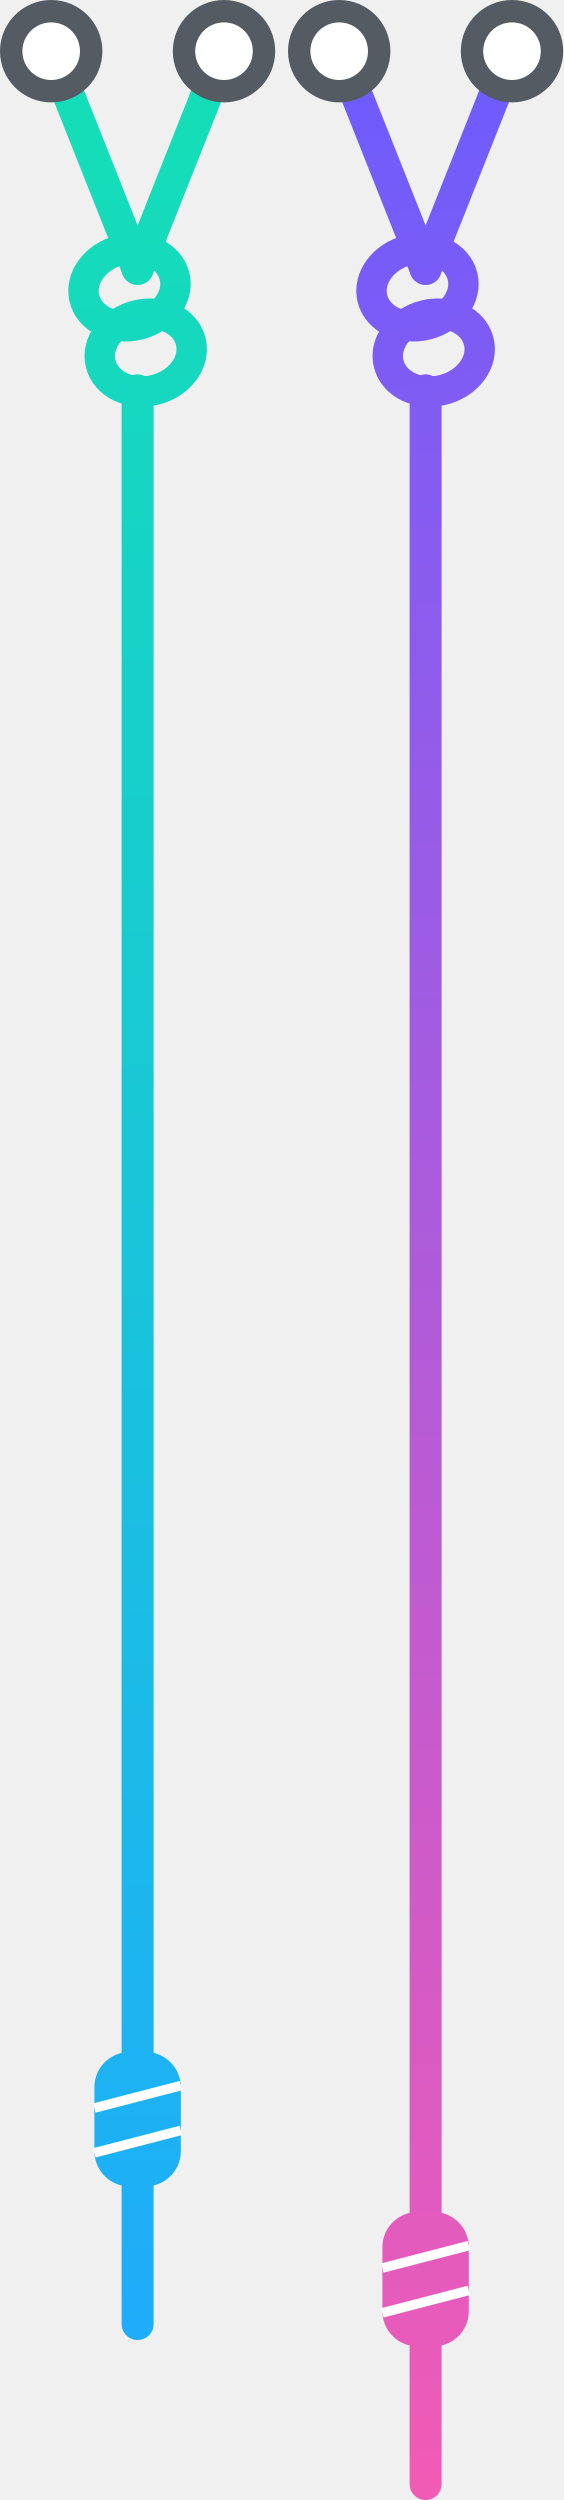
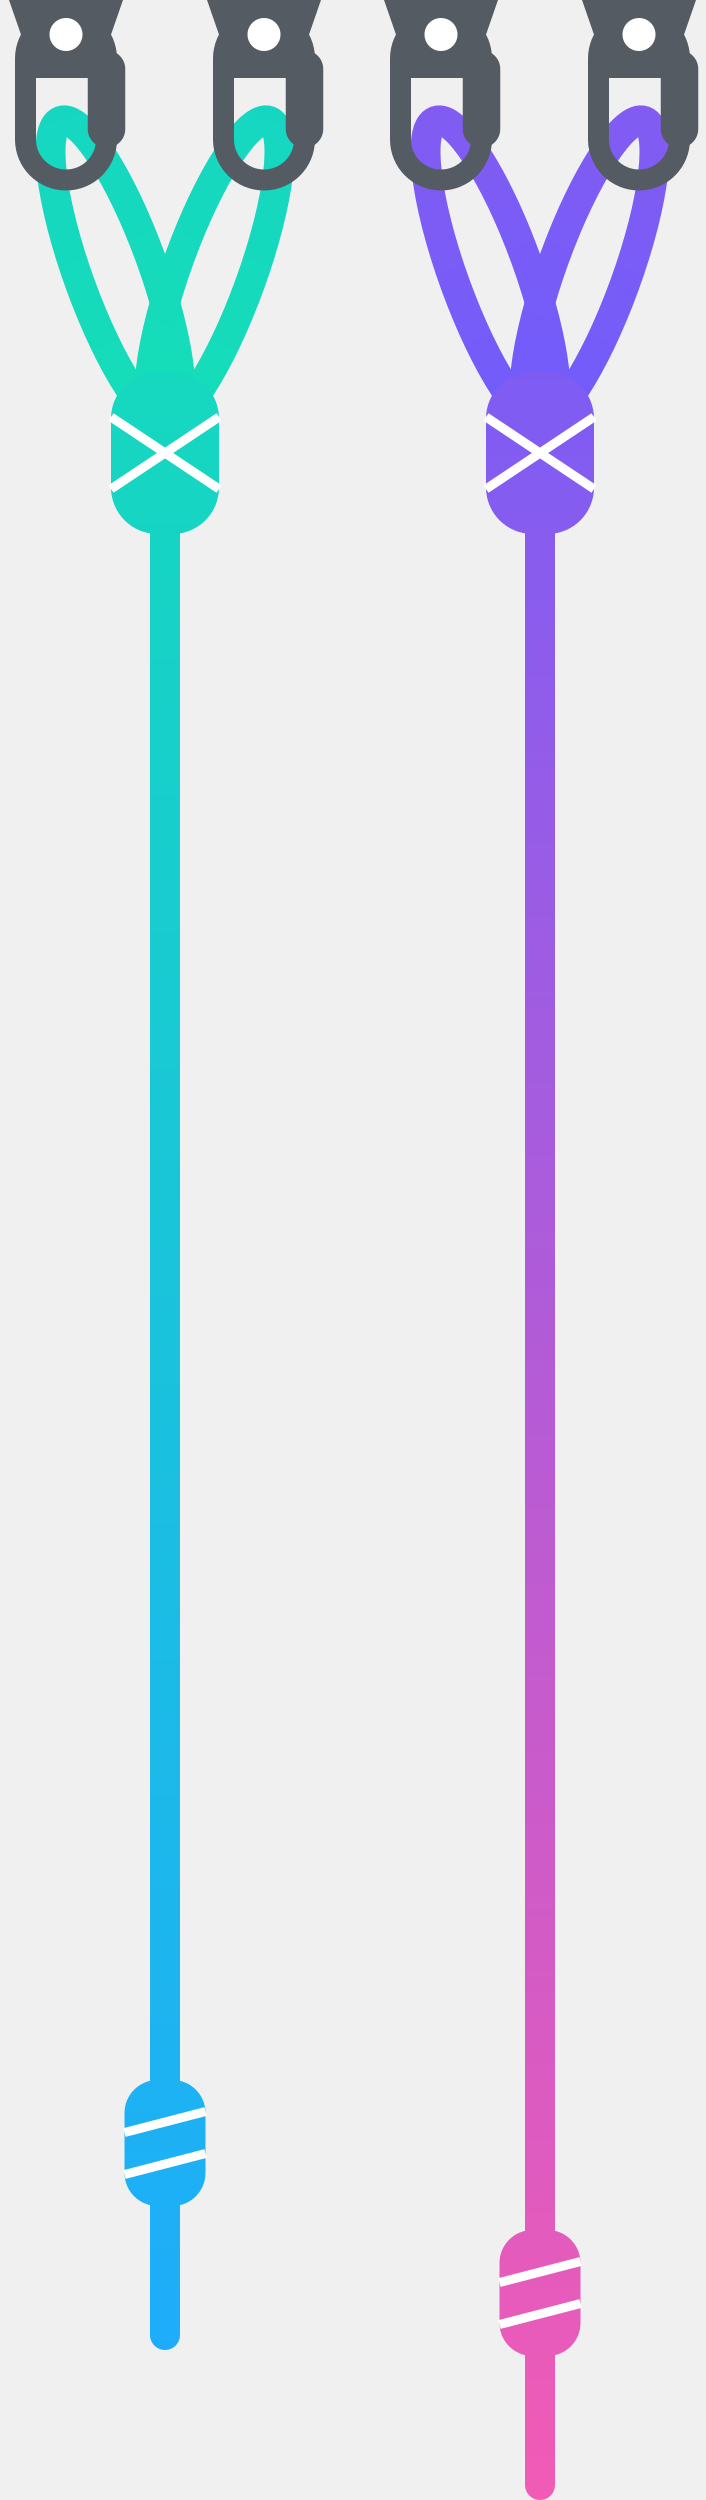
- <svg xmlns="http://www.w3.org/2000/svg" viewBox="0 0 281.6 1250" width="281.6mm" height="1250mm" role="img" aria-label="Two ropes on bunny ears, with stopper knots and tails">
+ <svg xmlns="http://www.w3.org/2000/svg" viewBox="0 0 352.5 1250" width="352.5mm" height="1250mm" role="img" aria-label="Two ropes on bunny ears, with stopper knots and tails">
  <defs>
    <linearGradient id="rp00" gradientUnits="userSpaceOnUse" x1="0" x2="0" y1="0" y2="1250">
      <stop offset="0" stop-color="#14E0B4" />
      <stop offset="1" stop-color="#1FA9FF" />
    </linearGradient>
    <linearGradient id="rp01" gradientUnits="userSpaceOnUse" x1="0" x2="0" y1="0" y2="1250">
      <stop offset="0" stop-color="#6A5CFF" />
      <stop offset="1" stop-color="#F15BB5" />
    </linearGradient>
  </defs>
-   <path d="M25.6 25.6L68.8 134.4" stroke="url(#rp00)" stroke-width="16" stroke-linecap="round" fill="none" />
-   <path d="M112 25.6L68.8 134.4" stroke="url(#rp00)" stroke-width="16" stroke-linecap="round" fill="none" />
-   <g transform="rotate(-14 68.8 160)">
-     <ellipse cx="68.8" cy="143.2" rx="23.2" ry="19.2" fill="none" stroke="url(#rp00)" stroke-width="15.2" />
-     <ellipse cx="68.8" cy="176.8" rx="23.2" ry="19.2" fill="none" stroke="url(#rp00)" stroke-width="15.2" />
-   </g>
-   <path d="M68.8 195.2V1162" stroke="url(#rp00)" stroke-width="16" stroke-linecap="round" fill="none" />
-   <rect x="47.2" y="1026" width="43.2" height="67.2" rx="17.6" fill="url(#rp00)" />
-   <path d="M47.2 1054l43.2 -11.2M47.2 1076.4l43.2 -11.2" stroke="#fff" stroke-width="4.8" fill="none" />
-   <path d="M169.6 25.6L212.8 134.4" stroke="url(#rp01)" stroke-width="16" stroke-linecap="round" fill="none" />
-   <path d="M256 25.6L212.8 134.4" stroke="url(#rp01)" stroke-width="16" stroke-linecap="round" fill="none" />
-   <g transform="rotate(-14 212.8 160)">
-     <ellipse cx="212.8" cy="143.2" rx="23.2" ry="19.2" fill="none" stroke="url(#rp01)" stroke-width="15.2" />
-     <ellipse cx="212.8" cy="176.8" rx="23.2" ry="19.2" fill="none" stroke="url(#rp01)" stroke-width="15.2" />
-   </g>
-   <path d="M212.8 195.2V1242" stroke="url(#rp01)" stroke-width="16" stroke-linecap="round" fill="none" />
-   <rect x="191.2" y="1106" width="43.2" height="67.2" rx="17.6" fill="url(#rp01)" />
-   <path d="M191.2 1134l43.2 -11.2M191.2 1156.4l43.2 -11.2" stroke="#fff" stroke-width="4.8" fill="none" />
-   <circle cx="25.6" cy="25.6" r="20" fill="#fff" stroke="#555b63" stroke-width="11.2" />
-   <circle cx="112" cy="25.6" r="20" fill="#fff" stroke="#555b63" stroke-width="11.2" />
-   <circle cx="169.6" cy="25.6" r="20" fill="#fff" stroke="#555b63" stroke-width="11.2" />
-   <circle cx="256" cy="25.6" r="20" fill="#fff" stroke="#555b63" stroke-width="11.2" />
+   <ellipse cx="57.75" cy="135.75" rx="18.75" ry="80.099" transform="rotate(160.0675 57.75 135.75)" fill="none" stroke="url(#rp00)" stroke-width="15" />
+   <ellipse cx="107.25" cy="135.75" rx="18.75" ry="80.099" transform="rotate(-160.0675 107.25 135.75)" fill="none" stroke="url(#rp00)" stroke-width="15" />
+   <rect x="55.5" y="186" width="54" height="81" rx="23.25" fill="url(#rp00)" />
+   <path d="M55.5 208.5L109.5 244.5M109.5 208.5L55.5 244.5" stroke="#fff" stroke-width="4.5" fill="none" />
+   <path d="M82.5 264V1167.5" stroke="url(#rp00)" stroke-width="15" stroke-linecap="round" fill="none" />
+   <rect x="62.25" y="1040" width="40.5" height="63" rx="16.5" fill="url(#rp00)" />
+   <path d="M62.25 1066.25l40.5 -10.5M62.25 1087.25l40.5 -10.5" stroke="#fff" stroke-width="4.5" fill="none" />
+   <ellipse cx="245.25" cy="135.75" rx="18.75" ry="80.099" transform="rotate(160.0675 245.25 135.75)" fill="none" stroke="url(#rp01)" stroke-width="15" />
+   <ellipse cx="294.75" cy="135.75" rx="18.75" ry="80.099" transform="rotate(-160.0675 294.75 135.75)" fill="none" stroke="url(#rp01)" stroke-width="15" />
+   <rect x="243" y="186" width="54" height="81" rx="23.25" fill="url(#rp01)" />
+   <path d="M243 208.5L297 244.5M297 208.5L243 244.5" stroke="#fff" stroke-width="4.5" fill="none" />
+   <path d="M270 264V1242.5" stroke="url(#rp01)" stroke-width="15" stroke-linecap="round" fill="none" />
+   <rect x="249.75" y="1115" width="40.5" height="63" rx="16.5" fill="url(#rp01)" />
+   <path d="M249.75 1141.25l40.5 -10.5M249.75 1162.25l40.5 -10.5" stroke="#fff" stroke-width="4.5" fill="none" />
+   <rect x="12.75" y="9" width="40.5" height="81" rx="20.25" fill="none" stroke="#555b63" stroke-width="10.5" />
+   <path d="M53.25 34.5V64.5" stroke="#555b63" stroke-width="18.75" stroke-linecap="round" />
+   <path d="M4.5 0h57l-13.5 39h-30z" fill="#555b63" />
+   <circle cx="33" cy="17.25" r="8.25" fill="#fff" />
+   <rect x="111.75" y="9" width="40.5" height="81" rx="20.25" fill="none" stroke="#555b63" stroke-width="10.5" />
+   <path d="M152.25 34.5V64.5" stroke="#555b63" stroke-width="18.75" stroke-linecap="round" />
+   <path d="M103.5 0h57l-13.5 39h-30z" fill="#555b63" />
+   <circle cx="132" cy="17.25" r="8.25" fill="#fff" />
+   <rect x="200.25" y="9" width="40.5" height="81" rx="20.25" fill="none" stroke="#555b63" stroke-width="10.5" />
+   <path d="M240.75 34.5V64.5" stroke="#555b63" stroke-width="18.75" stroke-linecap="round" />
+   <path d="M192 0h57l-13.5 39h-30z" fill="#555b63" />
+   <circle cx="220.5" cy="17.25" r="8.25" fill="#fff" />
+   <rect x="299.25" y="9" width="40.5" height="81" rx="20.25" fill="none" stroke="#555b63" stroke-width="10.5" />
+   <path d="M339.75 34.5V64.5" stroke="#555b63" stroke-width="18.75" stroke-linecap="round" />
+   <path d="M291 0h57l-13.5 39h-30z" fill="#555b63" />
+   <circle cx="319.5" cy="17.25" r="8.25" fill="#fff" />
</svg>
